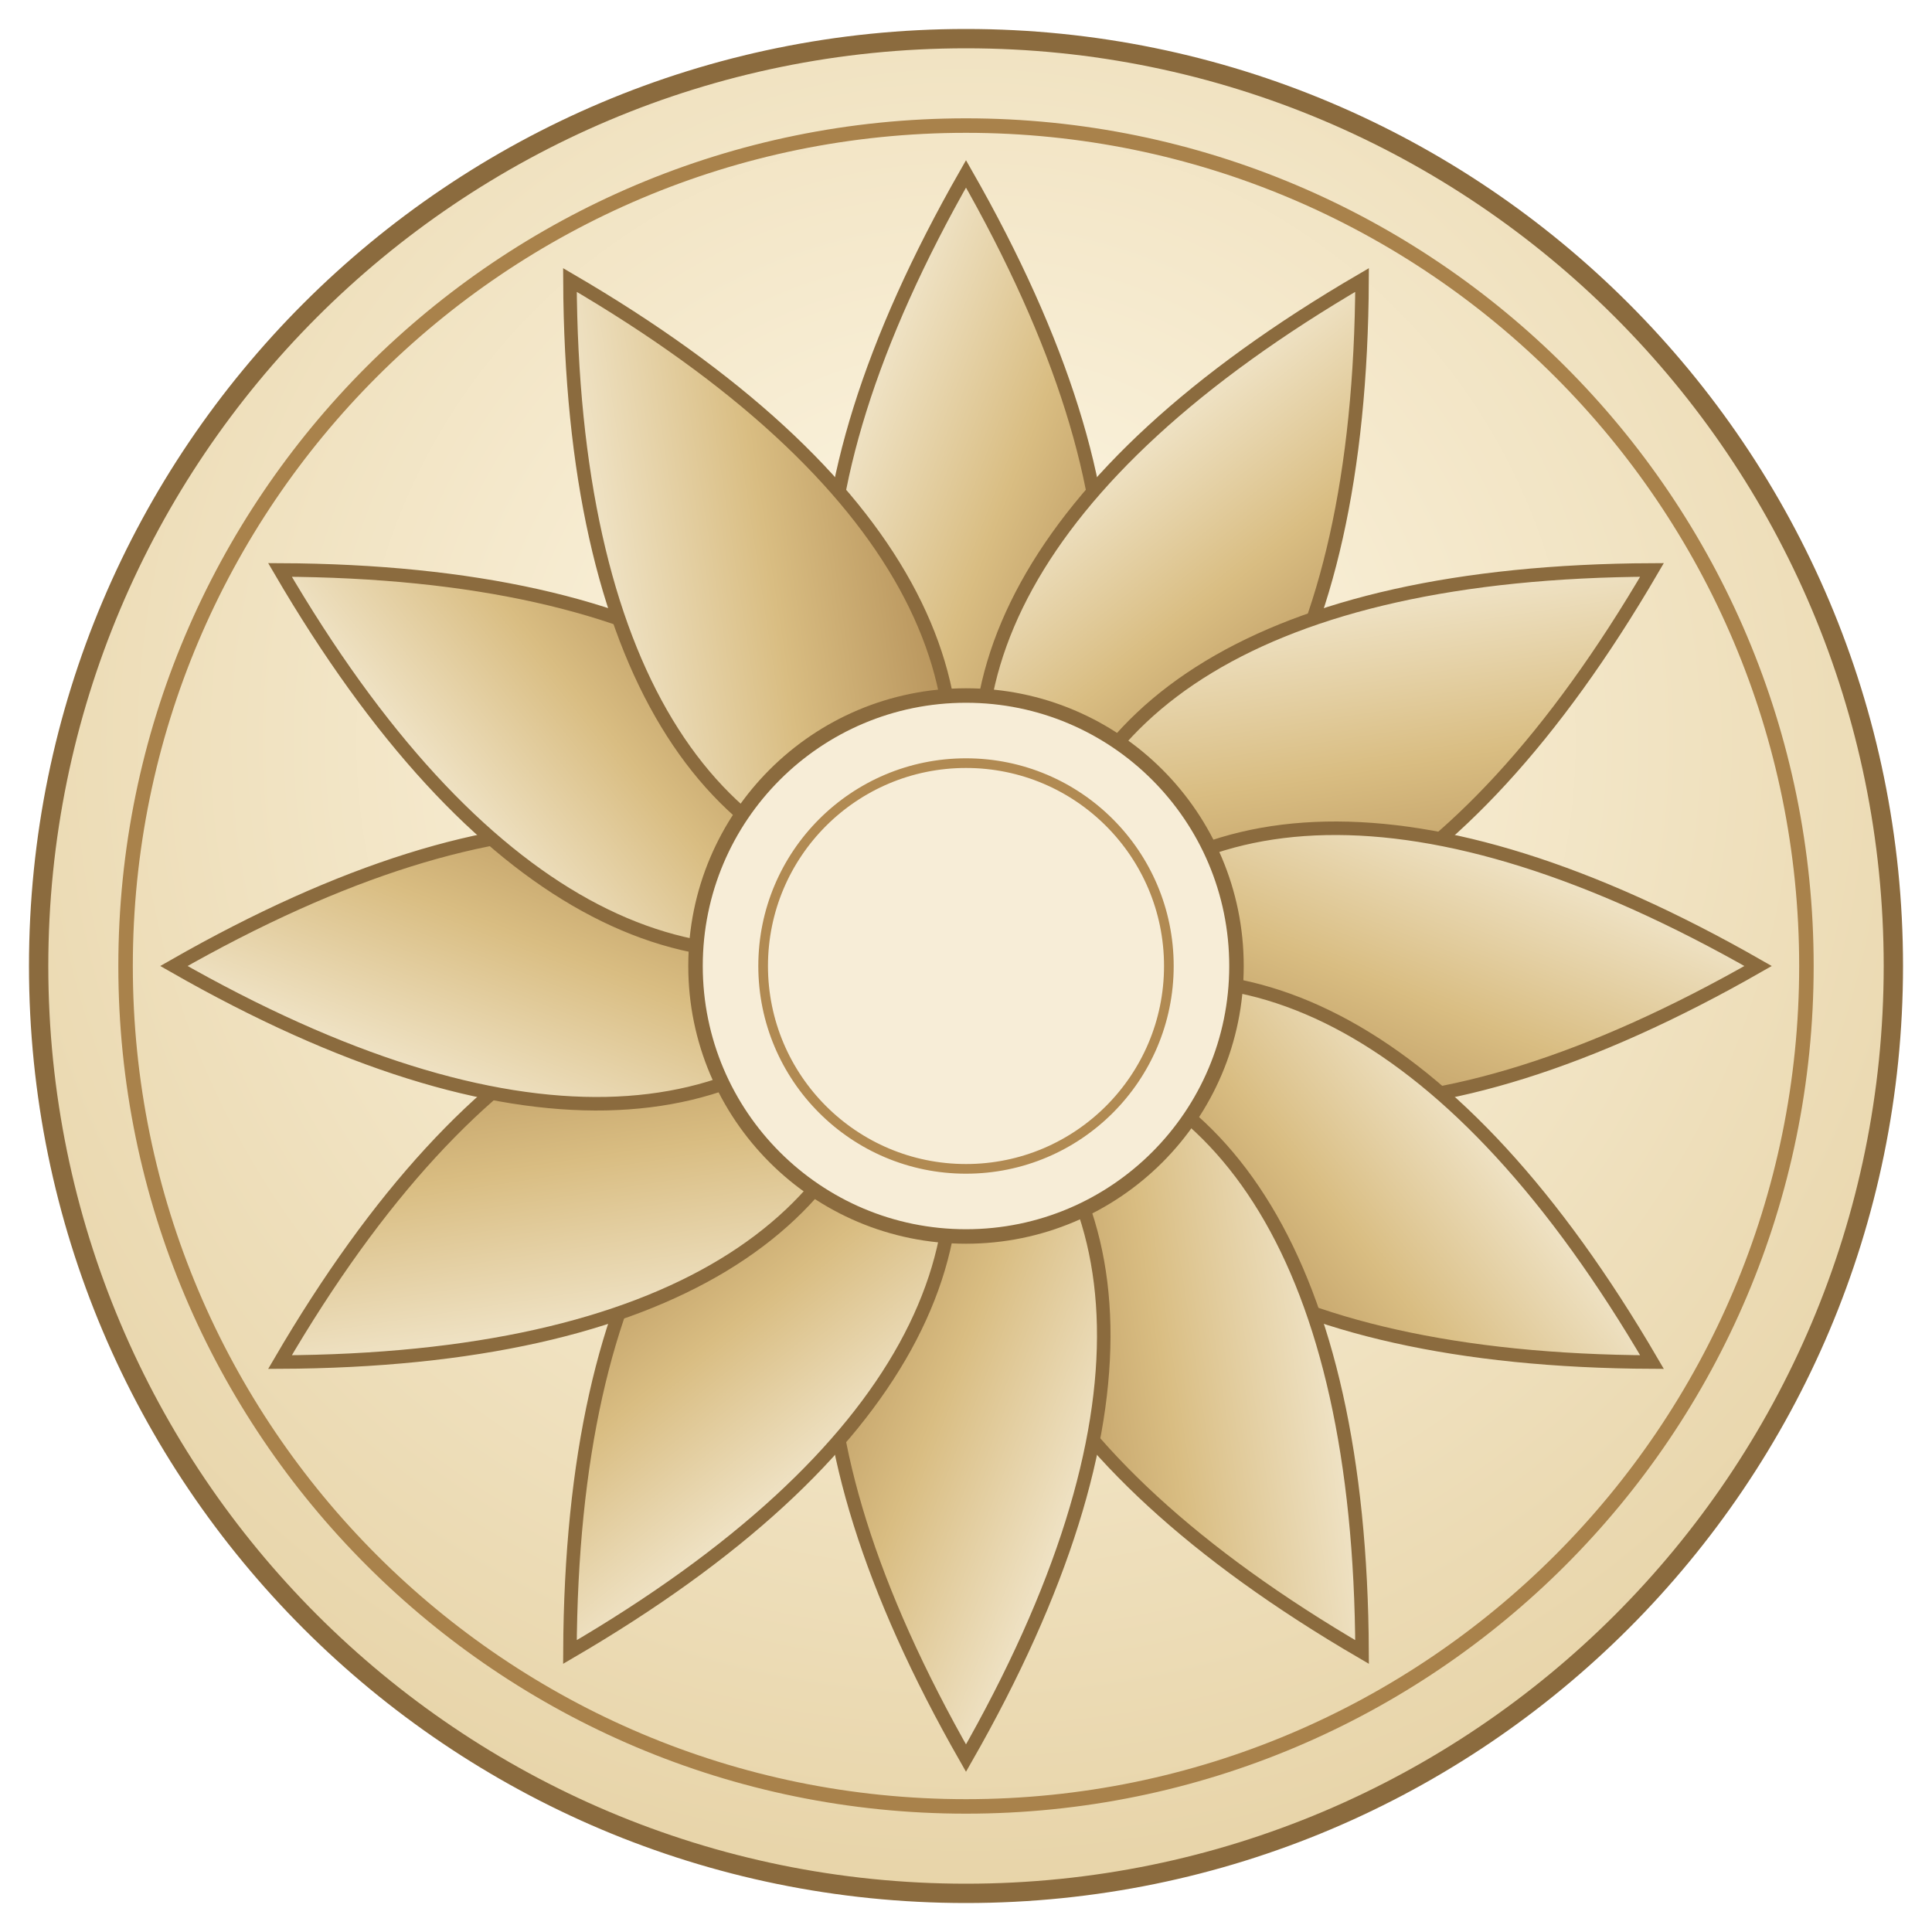
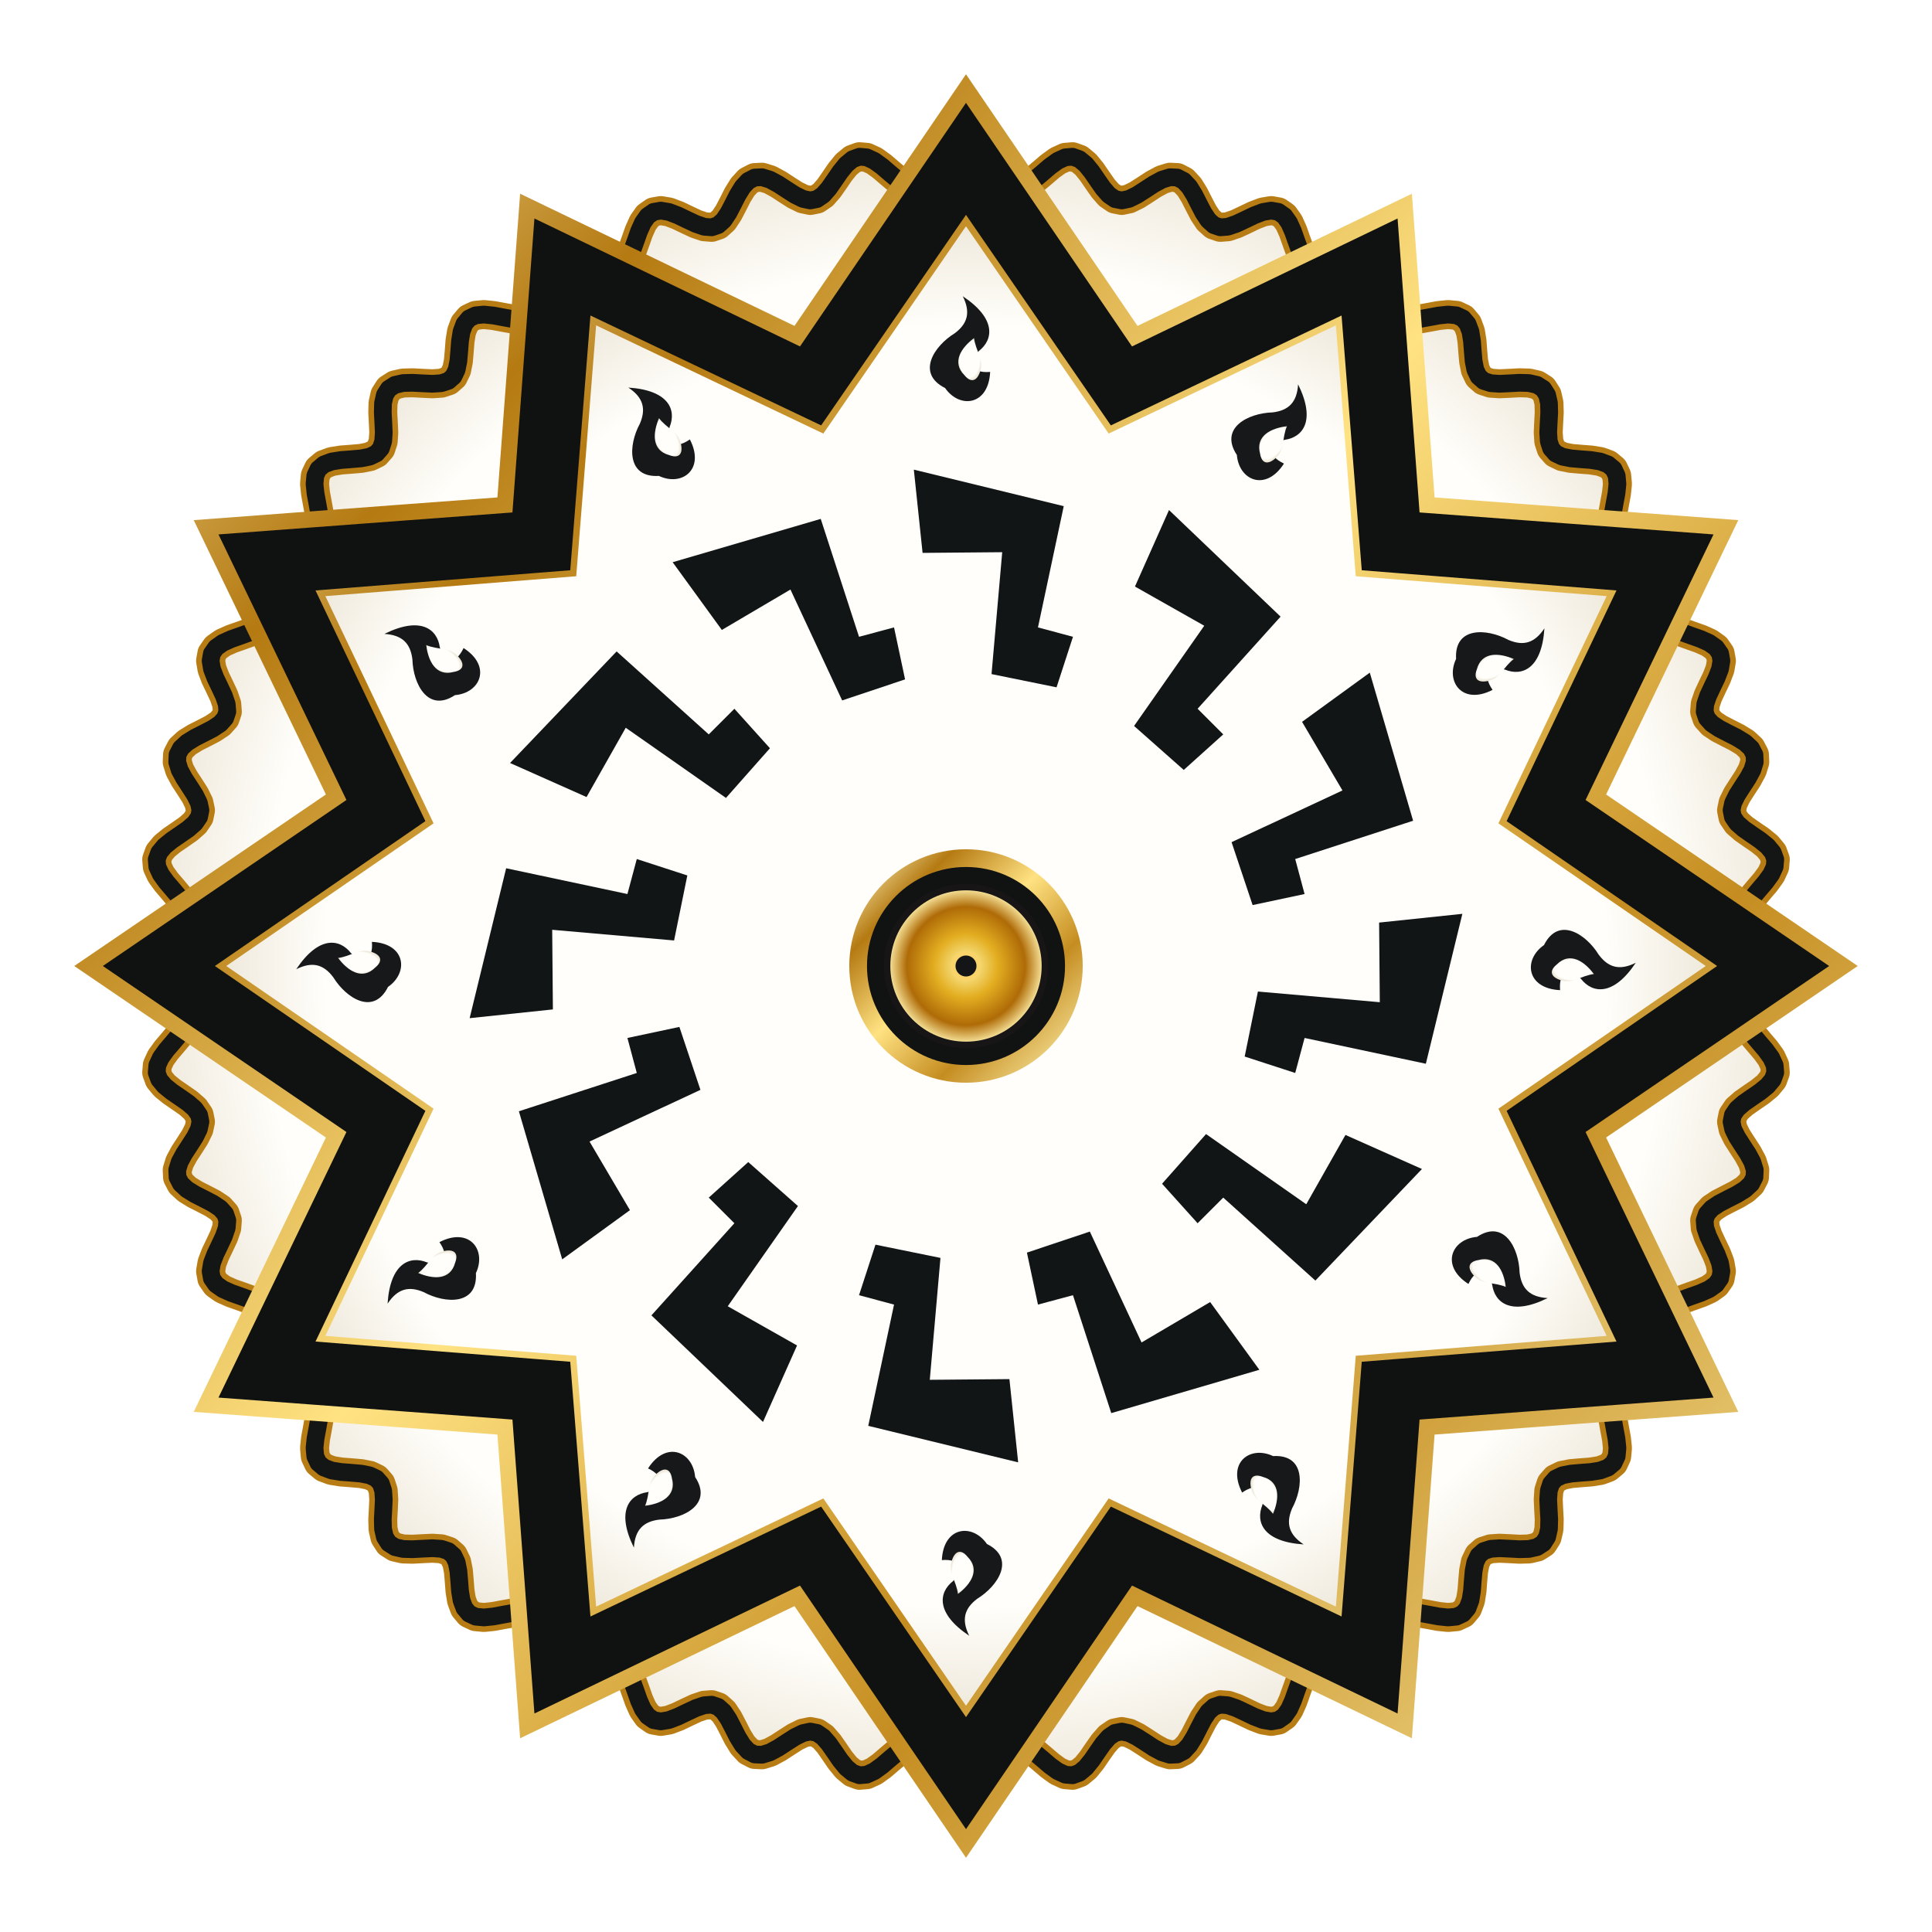
- <svg xmlns="http://www.w3.org/2000/svg" width="512" height="512" viewBox="0 0 200 200">
+ <svg xmlns="http://www.w3.org/2000/svg" width="1200" height="1200" viewBox="0 0 1200 1200">
  <defs>
-     <radialGradient id="face" cx="50%" cy="38%" r="65%">
-       <stop offset="0" stop-color="#fff9e8" />
-       <stop offset="1" stop-color="#e6d2a5" />
+     <linearGradient id="gold" x1="0" x2="1" y1="0" y2="1">
+       <stop stop-color="#fff4b8" />
+       <stop offset=".20" stop-color="#b57a12" />
+       <stop offset=".45" stop-color="#ffe282" />
+       <stop offset=".7" stop-color="#c58d21" />
+       <stop offset="1" stop-color="#fff1ab" />
+     </linearGradient>
+     <radialGradient id="ivory">
+       <stop stop-color="#fffefb" />
+       <stop offset=".86" stop-color="#fffefa" />
+       <stop offset="1" stop-color="#efe9dc" />
    </radialGradient>
-     <linearGradient id="petal" x1="0" y1="0" x2="1" y2="1">
-       <stop offset="0" stop-color="#fffdf4" />
-       <stop offset=".55" stop-color="#d9bd82" />
-       <stop offset="1" stop-color="#a9824b" />
-     </linearGradient>
+     <radialGradient id="hub">
+       <stop stop-color="#fff7ad" />
+       <stop offset=".4" stop-color="#e3ae21" />
+       <stop offset=".75" stop-color="#af6b07" />
+       <stop offset="1" stop-color="#fff2ad" />
+     </radialGradient>
  </defs>
-   <circle cx="100" cy="100" r="96" fill="url(#face)" stroke="#8b6b3e" stroke-width="2" />
-   <circle cx="100" cy="100" r="87" fill="none" stroke="#a9824b" stroke-width="1.5" />
-   <g fill="url(#petal)" stroke="#8b6b3e" stroke-width="1.4">
-     <path transform="rotate(0 100 100)" d="M100 91 C82 78 80 53 100 18 C120 53 118 78 100 91 Z" />
-     <path transform="rotate(30 100 100)" d="M100 91 C82 78 80 53 100 18 C120 53 118 78 100 91 Z" />
-     <path transform="rotate(60 100 100)" d="M100 91 C82 78 80 53 100 18 C120 53 118 78 100 91 Z" />
-     <path transform="rotate(90 100 100)" d="M100 91 C82 78 80 53 100 18 C120 53 118 78 100 91 Z" />
-     <path transform="rotate(120 100 100)" d="M100 91 C82 78 80 53 100 18 C120 53 118 78 100 91 Z" />
-     <path transform="rotate(150 100 100)" d="M100 91 C82 78 80 53 100 18 C120 53 118 78 100 91 Z" />
-     <path transform="rotate(180 100 100)" d="M100 91 C82 78 80 53 100 18 C120 53 118 78 100 91 Z" />
-     <path transform="rotate(210 100 100)" d="M100 91 C82 78 80 53 100 18 C120 53 118 78 100 91 Z" />
-     <path transform="rotate(240 100 100)" d="M100 91 C82 78 80 53 100 18 C120 53 118 78 100 91 Z" />
-     <path transform="rotate(270 100 100)" d="M100 91 C82 78 80 53 100 18 C120 53 118 78 100 91 Z" />
-     <path transform="rotate(300 100 100)" d="M100 91 C82 78 80 53 100 18 C120 53 118 78 100 91 Z" />
-     <path transform="rotate(330 100 100)" d="M100 91 C82 78 80 53 100 18 C120 53 118 78 100 91 Z" />
+   <path d="M 600.00,93.00 L 604.42,93.97 L 608.78,96.72 L 613.07,100.77 L 617.27,105.45 L 621.40,109.97 L 625.49,113.57 L 629.62,115.66 L 633.85,115.94 L 638.22,114.40 L 642.75,111.37 L 647.43,107.43 L 652.20,103.34 L 656.98,99.88 L 661.67,97.72 L 666.18,97.34 L 670.43,98.88 L 674.40,102.17 L 678.12,106.75 L 681.67,111.94 L 685.17,116.95 L 688.77,121.06 L 692.59,123.67 L 696.74,124.50 L 701.27,123.54 L 706.16,121.13 L 711.32,117.83 L 716.58,114.40 L 721.77,111.59 L 726.70,110.07 L 731.22,110.28 L 735.24,112.36 L 738.74,116.14 L 741.84,121.17 L 744.68,126.77 L 747.50,132.20 L 750.52,136.74 L 753.97,139.84 L 757.98,141.20 L 762.60,140.84 L 767.76,139.08 L 773.30,136.49 L 778.97,133.77 L 784.48,131.66 L 789.57,130.80 L 794.02,131.59 L 797.73,134.18 L 800.71,138.39 L 803.12,143.78 L 805.21,149.71 L 807.29,155.46 L 809.70,160.35 L 812.72,163.87 L 816.51,165.74 L 821.14,165.99 L 826.49,164.92 L 832.32,163.07 L 838.29,161.12 L 844.03,159.75 L 849.19,159.56 L 853.50,160.93 L 856.84,163.97 L 859.25,168.54 L 860.94,174.19 L 862.23,180.34 L 863.55,186.32 L 865.29,191.48 L 867.82,195.36 L 871.34,197.72 L 875.90,198.57 L 881.34,198.21 L 887.36,197.13 L 893.54,195.98 L 899.41,195.37 L 904.55,195.85 L 908.64,197.77 L 911.55,201.23 L 913.35,206.07 L 914.28,211.89 L 914.76,218.16 L 915.29,224.26 L 916.35,229.61 L 918.35,233.78 L 921.53,236.58 L 925.93,238.01 L 931.38,238.37 L 937.49,238.09 L 943.76,237.75 L 949.66,237.91 L 954.69,239.06 L 958.50,241.50 L 960.94,245.31 L 962.09,250.34 L 962.25,256.24 L 961.91,262.51 L 961.63,268.62 L 961.99,274.07 L 963.42,278.47 L 966.22,281.65 L 970.39,283.65 L 975.74,284.71 L 981.84,285.24 L 988.11,285.72 L 993.93,286.65 L 998.77,288.45 L 1002.23,291.36 L 1004.15,295.45 L 1004.63,300.59 L 1004.02,306.46 L 1002.87,312.64 L 1001.79,318.66 L 1001.43,324.10 L 1002.28,328.66 L 1004.64,332.18 L 1008.52,334.71 L 1013.68,336.45 L 1019.66,337.77 L 1025.81,339.06 L 1031.46,340.75 L 1036.03,343.16 L 1039.07,346.50 L 1040.44,350.81 L 1040.25,355.97 L 1038.88,361.71 L 1036.93,367.68 L 1035.08,373.51 L 1034.01,378.86 L 1034.26,383.49 L 1036.13,387.28 L 1039.65,390.30 L 1044.54,392.71 L 1050.29,394.79 L 1056.22,396.88 L 1061.61,399.29 L 1065.82,402.27 L 1068.41,405.98 L 1069.20,410.43 L 1068.34,415.52 L 1066.23,421.03 L 1063.51,426.70 L 1060.92,432.24 L 1059.16,437.40 L 1058.80,442.02 L 1060.16,446.03 L 1063.26,449.48 L 1067.80,452.50 L 1073.23,455.32 L 1078.83,458.16 L 1083.86,461.26 L 1087.64,464.76 L 1089.72,468.78 L 1089.93,473.30 L 1088.41,478.23 L 1085.60,483.42 L 1082.17,488.68 L 1078.87,493.84 L 1076.46,498.73 L 1075.50,503.26 L 1076.33,507.41 L 1078.94,511.23 L 1083.05,514.83 L 1088.06,518.33 L 1093.25,521.88 L 1097.83,525.60 L 1101.12,529.57 L 1102.66,533.82 L 1102.28,538.33 L 1100.12,543.02 L 1096.66,547.80 L 1092.57,552.57 L 1088.63,557.25 L 1085.60,561.78 L 1084.06,566.15 L 1084.34,570.38 L 1086.43,574.51 L 1090.03,578.60 L 1094.55,582.73 L 1099.23,586.93 L 1103.28,591.22 L 1106.03,595.58 L 1107.00,600.00 L 1106.03,604.42 L 1103.28,608.78 L 1099.23,613.07 L 1094.55,617.27 L 1090.03,621.40 L 1086.43,625.49 L 1084.34,629.62 L 1084.06,633.85 L 1085.60,638.22 L 1088.63,642.75 L 1092.57,647.43 L 1096.66,652.20 L 1100.12,656.98 L 1102.28,661.67 L 1102.66,666.18 L 1101.12,670.43 L 1097.83,674.40 L 1093.25,678.12 L 1088.06,681.67 L 1083.05,685.17 L 1078.94,688.77 L 1076.33,692.59 L 1075.50,696.74 L 1076.46,701.27 L 1078.87,706.16 L 1082.17,711.32 L 1085.60,716.58 L 1088.41,721.77 L 1089.93,726.70 L 1089.72,731.22 L 1087.64,735.24 L 1083.86,738.74 L 1078.83,741.84 L 1073.23,744.68 L 1067.80,747.50 L 1063.26,750.52 L 1060.16,753.97 L 1058.80,757.98 L 1059.16,762.60 L 1060.92,767.76 L 1063.51,773.30 L 1066.23,778.97 L 1068.34,784.48 L 1069.20,789.57 L 1068.41,794.02 L 1065.82,797.73 L 1061.61,800.71 L 1056.22,803.12 L 1050.29,805.21 L 1044.54,807.29 L 1039.65,809.70 L 1036.13,812.72 L 1034.26,816.51 L 1034.01,821.14 L 1035.08,826.49 L 1036.93,832.32 L 1038.88,838.29 L 1040.25,844.03 L 1040.44,849.19 L 1039.07,853.50 L 1036.03,856.84 L 1031.46,859.25 L 1025.81,860.94 L 1019.66,862.23 L 1013.68,863.55 L 1008.52,865.29 L 1004.64,867.82 L 1002.28,871.34 L 1001.43,875.90 L 1001.79,881.34 L 1002.87,887.36 L 1004.02,893.54 L 1004.63,899.41 L 1004.15,904.55 L 1002.23,908.64 L 998.77,911.55 L 993.93,913.35 L 988.11,914.28 L 981.84,914.76 L 975.74,915.29 L 970.39,916.35 L 966.22,918.35 L 963.42,921.53 L 961.99,925.93 L 961.63,931.38 L 961.91,937.49 L 962.25,943.76 L 962.09,949.66 L 960.94,954.69 L 958.50,958.50 L 954.69,960.94 L 949.66,962.09 L 943.76,962.25 L 937.49,961.91 L 931.38,961.63 L 925.93,961.99 L 921.53,963.42 L 918.35,966.22 L 916.35,970.39 L 915.29,975.74 L 914.76,981.84 L 914.28,988.11 L 913.35,993.93 L 911.55,998.77 L 908.64,1002.23 L 904.55,1004.15 L 899.41,1004.63 L 893.54,1004.02 L 887.36,1002.87 L 881.34,1001.79 L 875.90,1001.43 L 871.34,1002.28 L 867.82,1004.64 L 865.29,1008.52 L 863.55,1013.68 L 862.23,1019.66 L 860.94,1025.81 L 859.25,1031.46 L 856.84,1036.03 L 853.50,1039.07 L 849.19,1040.44 L 844.03,1040.25 L 838.29,1038.88 L 832.32,1036.93 L 826.49,1035.08 L 821.14,1034.01 L 816.51,1034.26 L 812.72,1036.13 L 809.70,1039.65 L 807.29,1044.54 L 805.21,1050.29 L 803.12,1056.22 L 800.71,1061.61 L 797.73,1065.82 L 794.02,1068.41 L 789.57,1069.20 L 784.48,1068.34 L 778.97,1066.23 L 773.30,1063.51 L 767.76,1060.92 L 762.60,1059.16 L 757.98,1058.80 L 753.97,1060.16 L 750.52,1063.26 L 747.50,1067.80 L 744.68,1073.23 L 741.84,1078.83 L 738.74,1083.86 L 735.24,1087.64 L 731.22,1089.72 L 726.70,1089.93 L 721.77,1088.41 L 716.58,1085.60 L 711.32,1082.17 L 706.16,1078.87 L 701.27,1076.46 L 696.74,1075.50 L 692.59,1076.33 L 688.77,1078.94 L 685.17,1083.05 L 681.67,1088.06 L 678.12,1093.25 L 674.40,1097.83 L 670.43,1101.12 L 666.18,1102.66 L 661.67,1102.28 L 656.98,1100.12 L 652.20,1096.66 L 647.43,1092.57 L 642.75,1088.63 L 638.22,1085.60 L 633.85,1084.06 L 629.62,1084.34 L 625.49,1086.43 L 621.40,1090.03 L 617.27,1094.55 L 613.07,1099.23 L 608.78,1103.28 L 604.42,1106.03 L 600.00,1107.00 L 595.58,1106.03 L 591.22,1103.28 L 586.93,1099.23 L 582.73,1094.55 L 578.60,1090.03 L 574.51,1086.43 L 570.38,1084.34 L 566.15,1084.06 L 561.78,1085.60 L 557.25,1088.63 L 552.57,1092.57 L 547.80,1096.66 L 543.02,1100.12 L 538.33,1102.28 L 533.82,1102.66 L 529.57,1101.12 L 525.60,1097.83 L 521.88,1093.25 L 518.33,1088.06 L 514.83,1083.05 L 511.23,1078.94 L 507.41,1076.33 L 503.26,1075.50 L 498.73,1076.46 L 493.84,1078.87 L 488.68,1082.17 L 483.42,1085.60 L 478.23,1088.41 L 473.30,1089.93 L 468.78,1089.72 L 464.76,1087.64 L 461.26,1083.86 L 458.16,1078.83 L 455.32,1073.23 L 452.50,1067.80 L 449.48,1063.26 L 446.03,1060.16 L 442.02,1058.80 L 437.40,1059.16 L 432.24,1060.92 L 426.70,1063.51 L 421.03,1066.23 L 415.52,1068.34 L 410.43,1069.20 L 405.98,1068.41 L 402.27,1065.82 L 399.29,1061.61 L 396.88,1056.22 L 394.79,1050.29 L 392.71,1044.54 L 390.30,1039.65 L 387.28,1036.13 L 383.49,1034.26 L 378.86,1034.01 L 373.51,1035.08 L 367.68,1036.93 L 361.71,1038.88 L 355.97,1040.25 L 350.81,1040.44 L 346.50,1039.07 L 343.16,1036.03 L 340.75,1031.46 L 339.06,1025.81 L 337.77,1019.66 L 336.45,1013.68 L 334.71,1008.52 L 332.18,1004.64 L 328.66,1002.28 L 324.10,1001.43 L 318.66,1001.79 L 312.64,1002.87 L 306.46,1004.02 L 300.59,1004.63 L 295.45,1004.15 L 291.36,1002.23 L 288.45,998.77 L 286.65,993.93 L 285.72,988.11 L 285.24,981.84 L 284.71,975.74 L 283.65,970.39 L 281.65,966.22 L 278.47,963.42 L 274.07,961.99 L 268.62,961.63 L 262.51,961.91 L 256.24,962.25 L 250.34,962.09 L 245.31,960.94 L 241.50,958.50 L 239.06,954.69 L 237.91,949.66 L 237.75,943.76 L 238.09,937.49 L 238.37,931.38 L 238.01,925.93 L 236.58,921.53 L 233.78,918.35 L 229.61,916.35 L 224.26,915.29 L 218.16,914.76 L 211.89,914.28 L 206.07,913.35 L 201.23,911.55 L 197.77,908.64 L 195.85,904.55 L 195.37,899.41 L 195.98,893.54 L 197.13,887.36 L 198.21,881.34 L 198.57,875.90 L 197.72,871.34 L 195.36,867.82 L 191.48,865.29 L 186.32,863.55 L 180.34,862.23 L 174.19,860.94 L 168.54,859.25 L 163.97,856.84 L 160.93,853.50 L 159.56,849.19 L 159.75,844.03 L 161.12,838.29 L 163.07,832.32 L 164.92,826.49 L 165.99,821.14 L 165.74,816.51 L 163.87,812.72 L 160.35,809.70 L 155.46,807.29 L 149.71,805.21 L 143.78,803.12 L 138.39,800.71 L 134.18,797.73 L 131.59,794.02 L 130.80,789.57 L 131.66,784.48 L 133.77,778.97 L 136.49,773.30 L 139.08,767.76 L 140.84,762.60 L 141.20,757.98 L 139.84,753.97 L 136.74,750.52 L 132.20,747.50 L 126.77,744.68 L 121.17,741.84 L 116.14,738.74 L 112.36,735.24 L 110.28,731.22 L 110.07,726.70 L 111.59,721.77 L 114.40,716.58 L 117.83,711.32 L 121.13,706.16 L 123.54,701.27 L 124.50,696.74 L 123.67,692.59 L 121.06,688.77 L 116.95,685.17 L 111.94,681.67 L 106.75,678.12 L 102.17,674.40 L 98.88,670.43 L 97.34,666.18 L 97.72,661.67 L 99.88,656.98 L 103.34,652.20 L 107.43,647.43 L 111.37,642.75 L 114.40,638.22 L 115.94,633.85 L 115.66,629.62 L 113.57,625.49 L 109.97,621.40 L 105.45,617.27 L 100.77,613.07 L 96.72,608.78 L 93.97,604.42 L 93.00,600.00 L 93.97,595.58 L 96.72,591.22 L 100.77,586.93 L 105.45,582.73 L 109.97,578.60 L 113.57,574.51 L 115.66,570.38 L 115.94,566.15 L 114.40,561.78 L 111.37,557.25 L 107.43,552.57 L 103.34,547.80 L 99.88,543.02 L 97.72,538.33 L 97.34,533.82 L 98.88,529.57 L 102.17,525.60 L 106.75,521.88 L 111.94,518.33 L 116.95,514.83 L 121.06,511.23 L 123.67,507.41 L 124.50,503.26 L 123.54,498.73 L 121.13,493.84 L 117.83,488.68 L 114.40,483.42 L 111.59,478.23 L 110.07,473.30 L 110.28,468.78 L 112.36,464.76 L 116.14,461.26 L 121.17,458.16 L 126.77,455.32 L 132.20,452.50 L 136.74,449.48 L 139.84,446.03 L 141.20,442.02 L 140.84,437.40 L 139.08,432.24 L 136.49,426.70 L 133.77,421.03 L 131.66,415.52 L 130.80,410.43 L 131.59,405.98 L 134.18,402.27 L 138.39,399.29 L 143.78,396.88 L 149.71,394.79 L 155.46,392.71 L 160.35,390.30 L 163.87,387.28 L 165.74,383.49 L 165.99,378.86 L 164.92,373.51 L 163.07,367.68 L 161.12,361.71 L 159.75,355.97 L 159.56,350.81 L 160.93,346.50 L 163.97,343.16 L 168.54,340.75 L 174.19,339.06 L 180.34,337.77 L 186.32,336.45 L 191.48,334.71 L 195.36,332.18 L 197.72,328.66 L 198.57,324.10 L 198.21,318.66 L 197.13,312.64 L 195.98,306.46 L 195.37,300.59 L 195.85,295.45 L 197.77,291.36 L 201.23,288.45 L 206.07,286.65 L 211.89,285.72 L 218.16,285.24 L 224.26,284.71 L 229.61,283.65 L 233.78,281.65 L 236.58,278.47 L 238.01,274.07 L 238.37,268.62 L 238.09,262.51 L 237.75,256.24 L 237.91,250.34 L 239.06,245.31 L 241.50,241.50 L 245.31,239.06 L 250.34,237.91 L 256.24,237.75 L 262.51,238.09 L 268.62,238.37 L 274.07,238.01 L 278.47,236.58 L 281.65,233.78 L 283.65,229.61 L 284.71,224.26 L 285.24,218.16 L 285.72,211.89 L 286.65,206.07 L 288.45,201.23 L 291.36,197.77 L 295.45,195.85 L 300.59,195.37 L 306.46,195.98 L 312.64,197.13 L 318.66,198.21 L 324.10,198.57 L 328.66,197.72 L 332.18,195.36 L 334.71,191.48 L 336.45,186.32 L 337.77,180.34 L 339.06,174.19 L 340.75,168.54 L 343.16,163.97 L 346.50,160.93 L 350.81,159.56 L 355.97,159.75 L 361.71,161.12 L 367.68,163.07 L 373.51,164.92 L 378.86,165.99 L 383.49,165.74 L 387.28,163.87 L 390.30,160.35 L 392.71,155.46 L 394.79,149.71 L 396.88,143.78 L 399.29,138.39 L 402.27,134.18 L 405.98,131.59 L 410.43,130.80 L 415.52,131.66 L 421.03,133.77 L 426.70,136.49 L 432.24,139.08 L 437.40,140.84 L 442.02,141.20 L 446.03,139.84 L 449.48,136.74 L 452.50,132.20 L 455.32,126.77 L 458.16,121.17 L 461.26,116.14 L 464.76,112.36 L 468.78,110.28 L 473.30,110.07 L 478.23,111.59 L 483.42,114.40 L 488.68,117.83 L 493.84,121.13 L 498.73,123.54 L 503.26,124.50 L 507.41,123.67 L 511.23,121.06 L 514.83,116.95 L 518.33,111.94 L 521.88,106.75 L 525.60,102.17 L 529.57,98.88 L 533.82,97.34 L 538.33,97.72 L 543.02,99.88 L 547.80,103.34 L 552.57,107.43 L 557.25,111.37 L 561.78,114.40 L 566.15,115.94 L 570.38,115.66 L 574.51,113.57 L 578.60,109.97 L 582.73,105.45 L 586.93,100.77 L 591.22,96.72 L 595.58,93.97 Z" fill="url(#ivory)" stroke="#b77c13" stroke-width="18" stroke-linejoin="round" />
+   <path d="M 600.00,93.00 L 604.42,93.97 L 608.78,96.72 L 613.07,100.77 L 617.27,105.45 L 621.40,109.97 L 625.49,113.57 L 629.62,115.66 L 633.85,115.94 L 638.22,114.40 L 642.75,111.37 L 647.43,107.43 L 652.20,103.34 L 656.98,99.88 L 661.67,97.72 L 666.18,97.34 L 670.43,98.88 L 674.40,102.17 L 678.12,106.75 L 681.67,111.94 L 685.17,116.95 L 688.77,121.06 L 692.59,123.67 L 696.74,124.50 L 701.27,123.54 L 706.16,121.13 L 711.32,117.83 L 716.58,114.40 L 721.77,111.59 L 726.70,110.07 L 731.22,110.28 L 735.24,112.36 L 738.74,116.14 L 741.84,121.17 L 744.68,126.77 L 747.50,132.20 L 750.52,136.74 L 753.97,139.84 L 757.98,141.20 L 762.60,140.84 L 767.76,139.08 L 773.30,136.49 L 778.97,133.77 L 784.48,131.66 L 789.57,130.80 L 794.02,131.59 L 797.73,134.18 L 800.71,138.39 L 803.12,143.78 L 805.21,149.71 L 807.29,155.46 L 809.70,160.35 L 812.72,163.87 L 816.51,165.74 L 821.14,165.99 L 826.49,164.92 L 832.32,163.07 L 838.29,161.12 L 844.03,159.75 L 849.19,159.56 L 853.50,160.93 L 856.84,163.97 L 859.25,168.54 L 860.94,174.19 L 862.23,180.34 L 863.55,186.32 L 865.29,191.48 L 867.82,195.36 L 871.34,197.72 L 875.90,198.57 L 881.34,198.21 L 887.36,197.13 L 893.54,195.98 L 899.41,195.37 L 904.55,195.85 L 908.64,197.77 L 911.55,201.23 L 913.35,206.07 L 914.28,211.89 L 914.76,218.16 L 915.29,224.26 L 916.35,229.61 L 918.35,233.78 L 921.53,236.58 L 925.93,238.01 L 931.38,238.37 L 937.49,238.09 L 943.76,237.75 L 949.66,237.91 L 954.69,239.06 L 958.50,241.50 L 960.94,245.31 L 962.09,250.34 L 962.25,256.24 L 961.91,262.51 L 961.63,268.62 L 961.99,274.07 L 963.42,278.47 L 966.22,281.65 L 970.39,283.65 L 975.74,284.71 L 981.84,285.24 L 988.11,285.72 L 993.93,286.65 L 998.77,288.45 L 1002.23,291.36 L 1004.15,295.45 L 1004.63,300.59 L 1004.02,306.46 L 1002.87,312.64 L 1001.79,318.66 L 1001.43,324.10 L 1002.28,328.66 L 1004.64,332.18 L 1008.52,334.71 L 1013.68,336.45 L 1019.66,337.77 L 1025.81,339.06 L 1031.46,340.75 L 1036.03,343.16 L 1039.07,346.50 L 1040.44,350.81 L 1040.25,355.97 L 1038.88,361.71 L 1036.93,367.68 L 1035.08,373.51 L 1034.01,378.86 L 1034.26,383.49 L 1036.13,387.28 L 1039.65,390.30 L 1044.54,392.71 L 1050.29,394.79 L 1056.22,396.88 L 1061.61,399.29 L 1065.82,402.27 L 1068.41,405.98 L 1069.20,410.43 L 1068.34,415.52 L 1066.23,421.03 L 1063.51,426.70 L 1060.92,432.24 L 1059.16,437.40 L 1058.80,442.02 L 1060.16,446.03 L 1063.26,449.48 L 1067.80,452.50 L 1073.23,455.32 L 1078.83,458.16 L 1083.86,461.26 L 1087.64,464.76 L 1089.72,468.78 L 1089.93,473.30 L 1088.41,478.23 L 1085.60,483.42 L 1082.17,488.68 L 1078.87,493.84 L 1076.46,498.73 L 1075.50,503.26 L 1076.33,507.41 L 1078.94,511.23 L 1083.05,514.83 L 1088.06,518.33 L 1093.25,521.88 L 1097.83,525.60 L 1101.12,529.57 L 1102.66,533.82 L 1102.28,538.33 L 1100.12,543.02 L 1096.66,547.80 L 1092.57,552.57 L 1088.63,557.25 L 1085.60,561.78 L 1084.06,566.15 L 1084.34,570.38 L 1086.43,574.51 L 1090.03,578.60 L 1094.55,582.73 L 1099.23,586.93 L 1103.28,591.22 L 1106.03,595.58 L 1107.00,600.00 L 1106.03,604.42 L 1103.28,608.78 L 1099.23,613.07 L 1094.55,617.27 L 1090.03,621.40 L 1086.43,625.49 L 1084.34,629.62 L 1084.06,633.85 L 1085.60,638.22 L 1088.63,642.75 L 1092.57,647.43 L 1096.66,652.20 L 1100.12,656.98 L 1102.28,661.67 L 1102.66,666.18 L 1101.12,670.43 L 1097.83,674.40 L 1093.25,678.12 L 1088.06,681.67 L 1083.05,685.17 L 1078.94,688.77 L 1076.33,692.59 L 1075.50,696.74 L 1076.46,701.27 L 1078.87,706.16 L 1082.17,711.32 L 1085.60,716.58 L 1088.41,721.77 L 1089.93,726.70 L 1089.72,731.22 L 1087.64,735.24 L 1083.86,738.74 L 1078.83,741.84 L 1073.23,744.68 L 1067.80,747.50 L 1063.26,750.52 L 1060.16,753.97 L 1058.80,757.98 L 1059.16,762.60 L 1060.92,767.76 L 1063.51,773.30 L 1066.23,778.97 L 1068.34,784.48 L 1069.20,789.57 L 1068.41,794.02 L 1065.82,797.73 L 1061.61,800.71 L 1056.22,803.12 L 1050.29,805.21 L 1044.54,807.29 L 1039.65,809.70 L 1036.13,812.72 L 1034.26,816.51 L 1034.01,821.14 L 1035.08,826.49 L 1036.93,832.32 L 1038.88,838.29 L 1040.25,844.03 L 1040.44,849.19 L 1039.07,853.50 L 1036.03,856.84 L 1031.46,859.25 L 1025.81,860.94 L 1019.66,862.23 L 1013.68,863.55 L 1008.52,865.29 L 1004.64,867.82 L 1002.28,871.34 L 1001.43,875.90 L 1001.79,881.34 L 1002.87,887.36 L 1004.02,893.54 L 1004.63,899.41 L 1004.15,904.55 L 1002.23,908.64 L 998.77,911.55 L 993.93,913.35 L 988.11,914.28 L 981.84,914.76 L 975.74,915.29 L 970.39,916.35 L 966.22,918.35 L 963.42,921.53 L 961.99,925.93 L 961.63,931.38 L 961.91,937.49 L 962.25,943.76 L 962.09,949.66 L 960.94,954.69 L 958.50,958.50 L 954.69,960.94 L 949.66,962.09 L 943.76,962.25 L 937.49,961.91 L 931.38,961.63 L 925.93,961.99 L 921.53,963.42 L 918.35,966.22 L 916.35,970.39 L 915.29,975.74 L 914.76,981.84 L 914.28,988.11 L 913.35,993.93 L 911.55,998.77 L 908.64,1002.23 L 904.55,1004.15 L 899.41,1004.63 L 893.54,1004.02 L 887.36,1002.87 L 881.34,1001.79 L 875.90,1001.43 L 871.34,1002.28 L 867.82,1004.64 L 865.29,1008.52 L 863.55,1013.68 L 862.23,1019.66 L 860.94,1025.81 L 859.25,1031.46 L 856.84,1036.03 L 853.50,1039.07 L 849.19,1040.44 L 844.03,1040.25 L 838.29,1038.88 L 832.32,1036.93 L 826.49,1035.08 L 821.14,1034.01 L 816.51,1034.26 L 812.72,1036.13 L 809.70,1039.65 L 807.29,1044.54 L 805.21,1050.29 L 803.12,1056.22 L 800.71,1061.61 L 797.73,1065.82 L 794.02,1068.41 L 789.57,1069.20 L 784.48,1068.34 L 778.97,1066.23 L 773.30,1063.51 L 767.76,1060.92 L 762.60,1059.16 L 757.98,1058.80 L 753.97,1060.16 L 750.52,1063.26 L 747.50,1067.80 L 744.68,1073.23 L 741.84,1078.83 L 738.74,1083.86 L 735.24,1087.64 L 731.22,1089.72 L 726.70,1089.93 L 721.77,1088.41 L 716.58,1085.60 L 711.32,1082.17 L 706.16,1078.87 L 701.27,1076.46 L 696.74,1075.50 L 692.59,1076.33 L 688.77,1078.94 L 685.17,1083.05 L 681.67,1088.06 L 678.12,1093.25 L 674.40,1097.83 L 670.43,1101.12 L 666.18,1102.66 L 661.67,1102.28 L 656.98,1100.12 L 652.20,1096.66 L 647.43,1092.57 L 642.75,1088.63 L 638.22,1085.60 L 633.85,1084.06 L 629.62,1084.34 L 625.49,1086.43 L 621.40,1090.03 L 617.27,1094.55 L 613.07,1099.23 L 608.78,1103.28 L 604.42,1106.03 L 600.00,1107.00 L 595.58,1106.03 L 591.22,1103.28 L 586.93,1099.23 L 582.73,1094.55 L 578.60,1090.03 L 574.51,1086.43 L 570.38,1084.34 L 566.15,1084.06 L 561.78,1085.60 L 557.25,1088.63 L 552.57,1092.57 L 547.80,1096.66 L 543.02,1100.12 L 538.33,1102.28 L 533.82,1102.66 L 529.57,1101.12 L 525.60,1097.83 L 521.88,1093.25 L 518.33,1088.06 L 514.83,1083.05 L 511.23,1078.94 L 507.41,1076.33 L 503.26,1075.50 L 498.73,1076.46 L 493.84,1078.87 L 488.68,1082.17 L 483.42,1085.60 L 478.23,1088.41 L 473.30,1089.93 L 468.78,1089.72 L 464.76,1087.64 L 461.26,1083.86 L 458.16,1078.83 L 455.32,1073.23 L 452.50,1067.80 L 449.48,1063.26 L 446.03,1060.16 L 442.02,1058.80 L 437.40,1059.16 L 432.24,1060.92 L 426.70,1063.51 L 421.03,1066.23 L 415.52,1068.34 L 410.43,1069.20 L 405.98,1068.41 L 402.27,1065.82 L 399.29,1061.61 L 396.88,1056.22 L 394.79,1050.29 L 392.71,1044.54 L 390.30,1039.65 L 387.28,1036.13 L 383.49,1034.26 L 378.86,1034.01 L 373.51,1035.08 L 367.68,1036.93 L 361.71,1038.88 L 355.97,1040.25 L 350.81,1040.44 L 346.50,1039.07 L 343.16,1036.03 L 340.75,1031.46 L 339.06,1025.81 L 337.77,1019.66 L 336.45,1013.68 L 334.71,1008.52 L 332.18,1004.64 L 328.66,1002.28 L 324.10,1001.43 L 318.66,1001.79 L 312.64,1002.87 L 306.46,1004.02 L 300.59,1004.63 L 295.45,1004.15 L 291.36,1002.23 L 288.45,998.77 L 286.65,993.93 L 285.72,988.11 L 285.24,981.84 L 284.71,975.74 L 283.65,970.39 L 281.65,966.22 L 278.47,963.42 L 274.07,961.99 L 268.62,961.63 L 262.51,961.91 L 256.24,962.25 L 250.34,962.09 L 245.31,960.94 L 241.50,958.50 L 239.06,954.69 L 237.91,949.66 L 237.75,943.76 L 238.09,937.49 L 238.37,931.38 L 238.01,925.93 L 236.58,921.53 L 233.78,918.35 L 229.61,916.35 L 224.26,915.29 L 218.16,914.76 L 211.89,914.28 L 206.07,913.35 L 201.23,911.55 L 197.77,908.64 L 195.85,904.55 L 195.37,899.41 L 195.98,893.54 L 197.13,887.36 L 198.21,881.34 L 198.57,875.90 L 197.72,871.34 L 195.36,867.82 L 191.48,865.29 L 186.32,863.55 L 180.34,862.23 L 174.19,860.94 L 168.54,859.25 L 163.97,856.84 L 160.93,853.50 L 159.56,849.19 L 159.75,844.03 L 161.12,838.29 L 163.07,832.32 L 164.92,826.49 L 165.99,821.14 L 165.74,816.51 L 163.87,812.72 L 160.35,809.70 L 155.46,807.29 L 149.71,805.21 L 143.78,803.12 L 138.39,800.71 L 134.18,797.73 L 131.59,794.02 L 130.80,789.57 L 131.66,784.48 L 133.77,778.97 L 136.49,773.30 L 139.08,767.76 L 140.84,762.60 L 141.20,757.98 L 139.84,753.97 L 136.74,750.52 L 132.20,747.50 L 126.77,744.68 L 121.17,741.84 L 116.14,738.74 L 112.36,735.24 L 110.28,731.22 L 110.07,726.70 L 111.59,721.77 L 114.40,716.58 L 117.83,711.32 L 121.13,706.16 L 123.54,701.27 L 124.50,696.74 L 123.67,692.59 L 121.06,688.77 L 116.95,685.17 L 111.94,681.67 L 106.75,678.12 L 102.17,674.40 L 98.88,670.43 L 97.34,666.18 L 97.72,661.67 L 99.88,656.98 L 103.34,652.20 L 107.43,647.43 L 111.37,642.75 L 114.40,638.22 L 115.94,633.85 L 115.66,629.62 L 113.57,625.49 L 109.97,621.40 L 105.45,617.27 L 100.77,613.07 L 96.72,608.78 L 93.97,604.42 L 93.00,600.00 L 93.97,595.58 L 96.72,591.22 L 100.77,586.93 L 105.45,582.73 L 109.97,578.60 L 113.57,574.51 L 115.66,570.38 L 115.94,566.15 L 114.40,561.78 L 111.37,557.25 L 107.43,552.57 L 103.34,547.80 L 99.88,543.02 L 97.72,538.33 L 97.34,533.82 L 98.88,529.57 L 102.17,525.60 L 106.75,521.88 L 111.94,518.33 L 116.95,514.83 L 121.06,511.23 L 123.67,507.41 L 124.50,503.26 L 123.54,498.73 L 121.13,493.84 L 117.83,488.68 L 114.40,483.42 L 111.59,478.23 L 110.07,473.30 L 110.28,468.78 L 112.36,464.76 L 116.14,461.26 L 121.17,458.16 L 126.77,455.32 L 132.20,452.50 L 136.74,449.48 L 139.84,446.03 L 141.20,442.02 L 140.84,437.40 L 139.08,432.24 L 136.49,426.70 L 133.77,421.03 L 131.66,415.52 L 130.80,410.43 L 131.59,405.98 L 134.18,402.27 L 138.39,399.29 L 143.78,396.88 L 149.71,394.79 L 155.46,392.71 L 160.35,390.30 L 163.87,387.28 L 165.74,383.49 L 165.99,378.86 L 164.92,373.51 L 163.07,367.68 L 161.12,361.71 L 159.75,355.97 L 159.56,350.81 L 160.93,346.50 L 163.97,343.16 L 168.54,340.75 L 174.19,339.06 L 180.34,337.77 L 186.32,336.45 L 191.48,334.71 L 195.36,332.18 L 197.72,328.66 L 198.57,324.10 L 198.21,318.66 L 197.13,312.64 L 195.98,306.46 L 195.37,300.59 L 195.85,295.45 L 197.77,291.36 L 201.23,288.45 L 206.07,286.65 L 211.89,285.72 L 218.16,285.24 L 224.26,284.71 L 229.61,283.65 L 233.78,281.65 L 236.58,278.47 L 238.01,274.07 L 238.37,268.62 L 238.09,262.51 L 237.75,256.24 L 237.91,250.34 L 239.06,245.31 L 241.50,241.50 L 245.31,239.06 L 250.34,237.91 L 256.24,237.75 L 262.51,238.09 L 268.62,238.37 L 274.07,238.01 L 278.47,236.58 L 281.65,233.78 L 283.65,229.61 L 284.71,224.26 L 285.24,218.16 L 285.72,211.89 L 286.65,206.07 L 288.45,201.23 L 291.36,197.77 L 295.45,195.85 L 300.59,195.37 L 306.46,195.98 L 312.64,197.13 L 318.66,198.21 L 324.10,198.57 L 328.66,197.72 L 332.18,195.36 L 334.71,191.48 L 336.45,186.32 L 337.77,180.34 L 339.06,174.19 L 340.75,168.54 L 343.16,163.97 L 346.50,160.93 L 350.81,159.56 L 355.97,159.75 L 361.71,161.12 L 367.68,163.07 L 373.51,164.92 L 378.86,165.99 L 383.49,165.74 L 387.28,163.87 L 390.30,160.35 L 392.71,155.46 L 394.79,149.71 L 396.88,143.78 L 399.29,138.39 L 402.27,134.18 L 405.98,131.59 L 410.43,130.80 L 415.52,131.66 L 421.03,133.77 L 426.70,136.49 L 432.24,139.08 L 437.40,140.84 L 442.02,141.20 L 446.03,139.84 L 449.48,136.74 L 452.50,132.20 L 455.32,126.77 L 458.16,121.17 L 461.26,116.14 L 464.76,112.36 L 468.78,110.28 L 473.30,110.07 L 478.23,111.59 L 483.42,114.40 L 488.68,117.83 L 493.84,121.13 L 498.73,123.54 L 503.26,124.50 L 507.41,123.67 L 511.23,121.06 L 514.83,116.95 L 518.33,111.94 L 521.88,106.75 L 525.60,102.17 L 529.57,98.88 L 533.82,97.34 L 538.33,97.72 L 543.02,99.88 L 547.80,103.34 L 552.57,107.43 L 557.25,111.37 L 561.78,114.40 L 566.15,115.94 L 570.38,115.66 L 574.51,113.57 L 578.60,109.97 L 582.73,105.45 L 586.93,100.77 L 591.22,96.72 L 595.58,93.97 Z" fill="none" stroke="#141515" stroke-width="11" stroke-linejoin="round" />
+   <path d="M 600.00,55.00 L 704.82,208.80 L 872.50,128.02 L 886.38,313.62 L 1071.98,327.50 L 991.20,495.18 L 1145.00,600.00 L 991.20,704.82 L 1071.98,872.50 L 886.38,886.38 L 872.50,1071.98 L 704.82,991.20 L 600.00,1145.00 L 495.18,991.20 L 327.50,1071.98 L 313.62,886.38 L 128.02,872.50 L 208.80,704.82 L 55.00,600.00 L 208.80,495.18 L 128.02,327.50 L 313.62,313.62 L 327.50,128.02 L 495.18,208.80 Z" fill="#101212" stroke="url(#gold)" stroke-width="10" stroke-linejoin="miter" />
+   <path d="M 600.00,137.00 L 689.29,266.76 L 831.50,199.03 L 843.95,356.05 L 1000.97,368.50 L 933.24,510.71 L 1063.00,600.00 L 933.24,689.29 L 1000.97,831.50 L 843.95,843.95 L 831.50,1000.97 L 689.29,933.24 L 600.00,1063.00 L 510.71,933.24 L 368.50,1000.97 L 356.05,843.95 L 199.03,831.50 L 266.76,689.29 L 137.00,600.00 L 266.76,510.71 L 199.03,368.50 L 356.05,356.05 L 368.50,199.03 L 510.71,266.76 Z" fill="url(#ivory)" stroke="#17191a" stroke-width="3" />
+   <path d="M 600.00,137.00 L 689.29,266.76 L 831.50,199.03 L 843.95,356.05 L 1000.97,368.50 L 933.24,510.71 L 1063.00,600.00 L 933.24,689.29 L 1000.97,831.50 L 843.95,843.95 L 831.50,1000.97 L 689.29,933.24 L 600.00,1063.00 L 510.71,933.24 L 368.50,1000.97 L 356.05,843.95 L 199.03,831.50 L 266.76,689.29 L 137.00,600.00 L 266.76,510.71 L 199.03,368.50 L 356.05,356.05 L 368.50,199.03 L 510.71,266.76 Z" fill="none" stroke="url(#gold)" stroke-width="4" />
+   <path d="M 567.60,291.70 L 573.03,343.41 L 622.49,342.98 L 615.86,418.69 L 656.24,426.91 L 666.44,395.52 L 644.70,389.70 L 660.71,314.38 Z" fill="#121515" />
+   <g transform="translate(600.00 220.00) rotate(0.00)">
+     <path d="M -13 21 C -31 12 -20 -5 -7 -13 C 1 -19 3 -26 -2 -36 C 19 -22 17 -9 8 -2 C 1 5 3 12 15 11 C 14 32 -4 34 -13 21 Z" fill="#161819" />
+     <path d="M -1 13 C -9 5 -3 -4 5 -10 C 6 -2 11 3 9 10 C 7 17 3 18 -1 13Z" fill="url(#ivory)" />
  </g>
-   <circle cx="100" cy="100" r="28" fill="#f7edd7" stroke="#8b6b3e" stroke-width="1.5" />
-   <circle cx="100" cy="100" r="21" fill="none" stroke="#b18a52" stroke-width="1" />
+   <path d="M 726.09,316.80 L 704.94,364.31 L 747.98,388.66 L 704.39,450.91 L 735.25,478.22 L 759.78,456.14 L 743.86,440.22 L 795.39,383.00 Z" fill="#121515" />
+   <g transform="translate(790.00 270.91) rotate(30.00)">
+     <path d="M -13 21 C -31 12 -20 -5 -7 -13 C 1 -19 3 -26 -2 -36 C 19 -22 17 -9 8 -2 C 1 5 3 12 15 11 C 14 32 -4 34 -13 21 Z" fill="#161819" />
+     <path d="M -1 13 C -9 5 -3 -4 5 -10 C 6 -2 11 3 9 10 C 7 17 3 18 -1 13Z" fill="url(#ivory)" />
+   </g>
+   <path d="M 850.80,417.79 L 808.73,448.35 L 833.83,490.96 L 764.95,523.08 L 778.02,562.16 L 810.30,555.30 L 804.48,533.56 L 877.71,509.77 Z" fill="#121515" />
+   <g transform="translate(929.09 410.00) rotate(60.00)">
+     <path d="M -13 21 C -31 12 -20 -5 -7 -13 C 1 -19 3 -26 -2 -36 C 19 -22 17 -9 8 -2 C 1 5 3 12 15 11 C 14 32 -4 34 -13 21 Z" fill="#161819" />
+     <path d="M -1 13 C -9 5 -3 -4 5 -10 C 6 -2 11 3 9 10 C 7 17 3 18 -1 13Z" fill="url(#ivory)" />
+   </g>
+   <path d="M 908.30,567.60 L 856.59,573.03 L 857.02,622.49 L 781.31,615.86 L 773.09,656.24 L 804.48,666.44 L 810.30,644.70 L 885.62,660.71 Z" fill="#121515" />
+   <g transform="translate(980.00 600.00) rotate(90.00)">
+     <path d="M -13 21 C -31 12 -20 -5 -7 -13 C 1 -19 3 -26 -2 -36 C 19 -22 17 -9 8 -2 C 1 5 3 12 15 11 C 14 32 -4 34 -13 21 Z" fill="#161819" />
+     <path d="M -1 13 C -9 5 -3 -4 5 -10 C 6 -2 11 3 9 10 C 7 17 3 18 -1 13Z" fill="url(#ivory)" />
+   </g>
+   <path d="M 883.20,726.09 L 835.69,704.94 L 811.34,747.98 L 749.09,704.39 L 721.78,735.25 L 743.86,759.78 L 759.78,743.86 L 817.00,795.39 Z" fill="#121515" />
+   <g transform="translate(929.09 790.00) rotate(120.00)">
+     <path d="M -13 21 C -31 12 -20 -5 -7 -13 C 1 -19 3 -26 -2 -36 C 19 -22 17 -9 8 -2 C 1 5 3 12 15 11 C 14 32 -4 34 -13 21 Z" fill="#161819" />
+     <path d="M -1 13 C -9 5 -3 -4 5 -10 C 6 -2 11 3 9 10 C 7 17 3 18 -1 13Z" fill="url(#ivory)" />
+   </g>
+   <path d="M 782.21,850.80 L 751.65,808.73 L 709.04,833.83 L 676.92,764.95 L 637.84,778.02 L 644.70,810.30 L 666.44,804.48 L 690.23,877.71 Z" fill="#121515" />
+   <g transform="translate(790.00 929.09) rotate(150.00)">
+     <path d="M -13 21 C -31 12 -20 -5 -7 -13 C 1 -19 3 -26 -2 -36 C 19 -22 17 -9 8 -2 C 1 5 3 12 15 11 C 14 32 -4 34 -13 21 Z" fill="#161819" />
+     <path d="M -1 13 C -9 5 -3 -4 5 -10 C 6 -2 11 3 9 10 C 7 17 3 18 -1 13Z" fill="url(#ivory)" />
+   </g>
+   <path d="M 632.40,908.30 L 626.97,856.59 L 577.51,857.02 L 584.14,781.31 L 543.76,773.09 L 533.56,804.48 L 555.30,810.30 L 539.29,885.62 Z" fill="#121515" />
+   <g transform="translate(600.00 980.00) rotate(180.00)">
+     <path d="M -13 21 C -31 12 -20 -5 -7 -13 C 1 -19 3 -26 -2 -36 C 19 -22 17 -9 8 -2 C 1 5 3 12 15 11 C 14 32 -4 34 -13 21 Z" fill="#161819" />
+     <path d="M -1 13 C -9 5 -3 -4 5 -10 C 6 -2 11 3 9 10 C 7 17 3 18 -1 13Z" fill="url(#ivory)" />
+   </g>
+   <path d="M 473.91,883.20 L 495.06,835.69 L 452.02,811.34 L 495.61,749.09 L 464.75,721.78 L 440.22,743.86 L 456.14,759.78 L 404.61,817.00 Z" fill="#121515" />
+   <g transform="translate(410.00 929.09) rotate(210.00)">
+     <path d="M -13 21 C -31 12 -20 -5 -7 -13 C 1 -19 3 -26 -2 -36 C 19 -22 17 -9 8 -2 C 1 5 3 12 15 11 C 14 32 -4 34 -13 21 Z" fill="#161819" />
+     <path d="M -1 13 C -9 5 -3 -4 5 -10 C 6 -2 11 3 9 10 C 7 17 3 18 -1 13Z" fill="url(#ivory)" />
+   </g>
+   <path d="M 349.20,782.21 L 391.27,751.65 L 366.17,709.04 L 435.05,676.92 L 421.98,637.84 L 389.70,644.70 L 395.52,666.44 L 322.29,690.23 Z" fill="#121515" />
+   <g transform="translate(270.91 790.00) rotate(240.00)">
+     <path d="M -13 21 C -31 12 -20 -5 -7 -13 C 1 -19 3 -26 -2 -36 C 19 -22 17 -9 8 -2 C 1 5 3 12 15 11 C 14 32 -4 34 -13 21 Z" fill="#161819" />
+     <path d="M -1 13 C -9 5 -3 -4 5 -10 C 6 -2 11 3 9 10 C 7 17 3 18 -1 13Z" fill="url(#ivory)" />
+   </g>
+   <path d="M 291.70,632.40 L 343.41,626.97 L 342.98,577.51 L 418.69,584.14 L 426.91,543.76 L 395.52,533.56 L 389.70,555.30 L 314.38,539.29 Z" fill="#121515" />
+   <g transform="translate(220.00 600.00) rotate(270.00)">
+     <path d="M -13 21 C -31 12 -20 -5 -7 -13 C 1 -19 3 -26 -2 -36 C 19 -22 17 -9 8 -2 C 1 5 3 12 15 11 C 14 32 -4 34 -13 21 Z" fill="#161819" />
+     <path d="M -1 13 C -9 5 -3 -4 5 -10 C 6 -2 11 3 9 10 C 7 17 3 18 -1 13Z" fill="url(#ivory)" />
+   </g>
+   <path d="M 316.80,473.91 L 364.31,495.06 L 388.66,452.02 L 450.91,495.61 L 478.22,464.75 L 456.14,440.22 L 440.22,456.14 L 383.00,404.61 Z" fill="#121515" />
+   <g transform="translate(270.91 410.00) rotate(300.00)">
+     <path d="M -13 21 C -31 12 -20 -5 -7 -13 C 1 -19 3 -26 -2 -36 C 19 -22 17 -9 8 -2 C 1 5 3 12 15 11 C 14 32 -4 34 -13 21 Z" fill="#161819" />
+     <path d="M -1 13 C -9 5 -3 -4 5 -10 C 6 -2 11 3 9 10 C 7 17 3 18 -1 13Z" fill="url(#ivory)" />
+   </g>
+   <path d="M 417.79,349.20 L 448.35,391.27 L 490.96,366.17 L 523.08,435.05 L 562.16,421.98 L 555.30,389.70 L 533.56,395.52 L 509.77,322.29 Z" fill="#121515" />
+   <g transform="translate(410.00 270.91) rotate(330.00)">
+     <path d="M -13 21 C -31 12 -20 -5 -7 -13 C 1 -19 3 -26 -2 -36 C 19 -22 17 -9 8 -2 C 1 5 3 12 15 11 C 14 32 -4 34 -13 21 Z" fill="#161819" />
+     <path d="M -1 13 C -9 5 -3 -4 5 -10 C 6 -2 11 3 9 10 C 7 17 3 18 -1 13Z" fill="url(#ivory)" />
+   </g>
+   <circle cx="600" cy="600" r="67" fill="#111212" stroke="url(#gold)" stroke-width="11" />
+   <circle cx="600" cy="600" r="49" fill="url(#hub)" stroke="#171515" stroke-width="4" />
+   <circle cx="600" cy="600" r="8" fill="#141516" stroke="#f9d46b" stroke-width="3" />
</svg>
